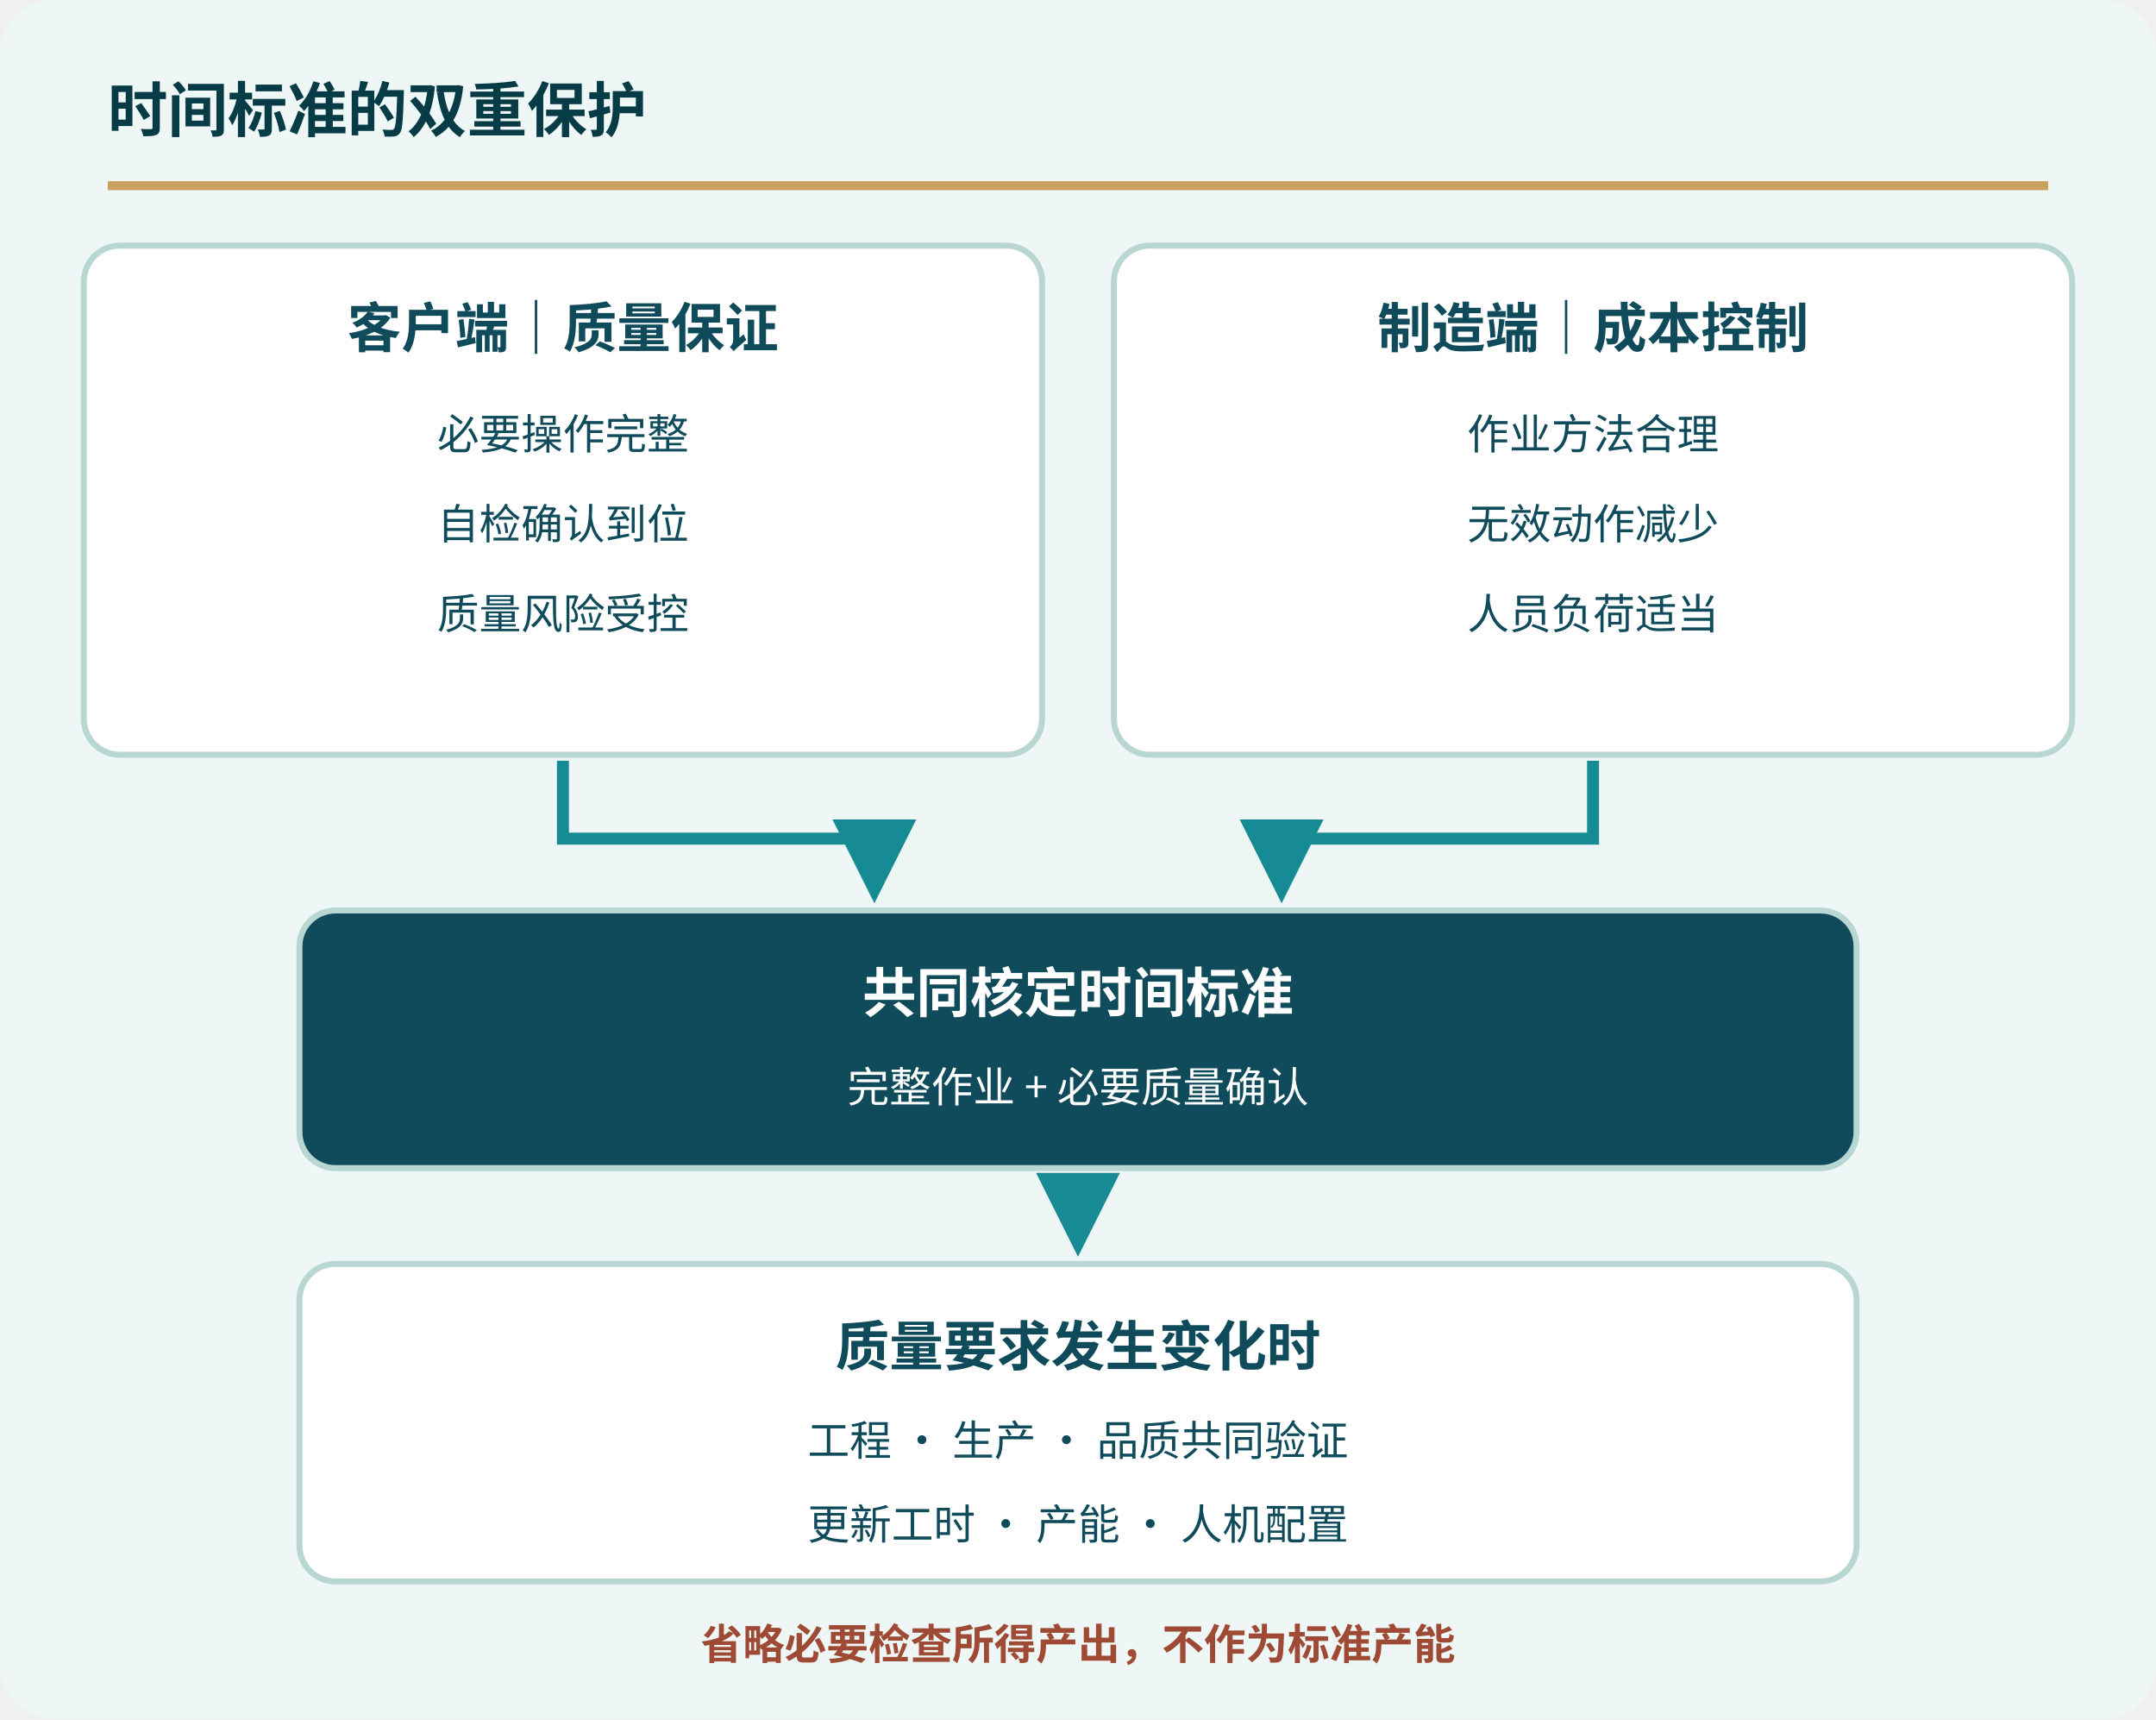
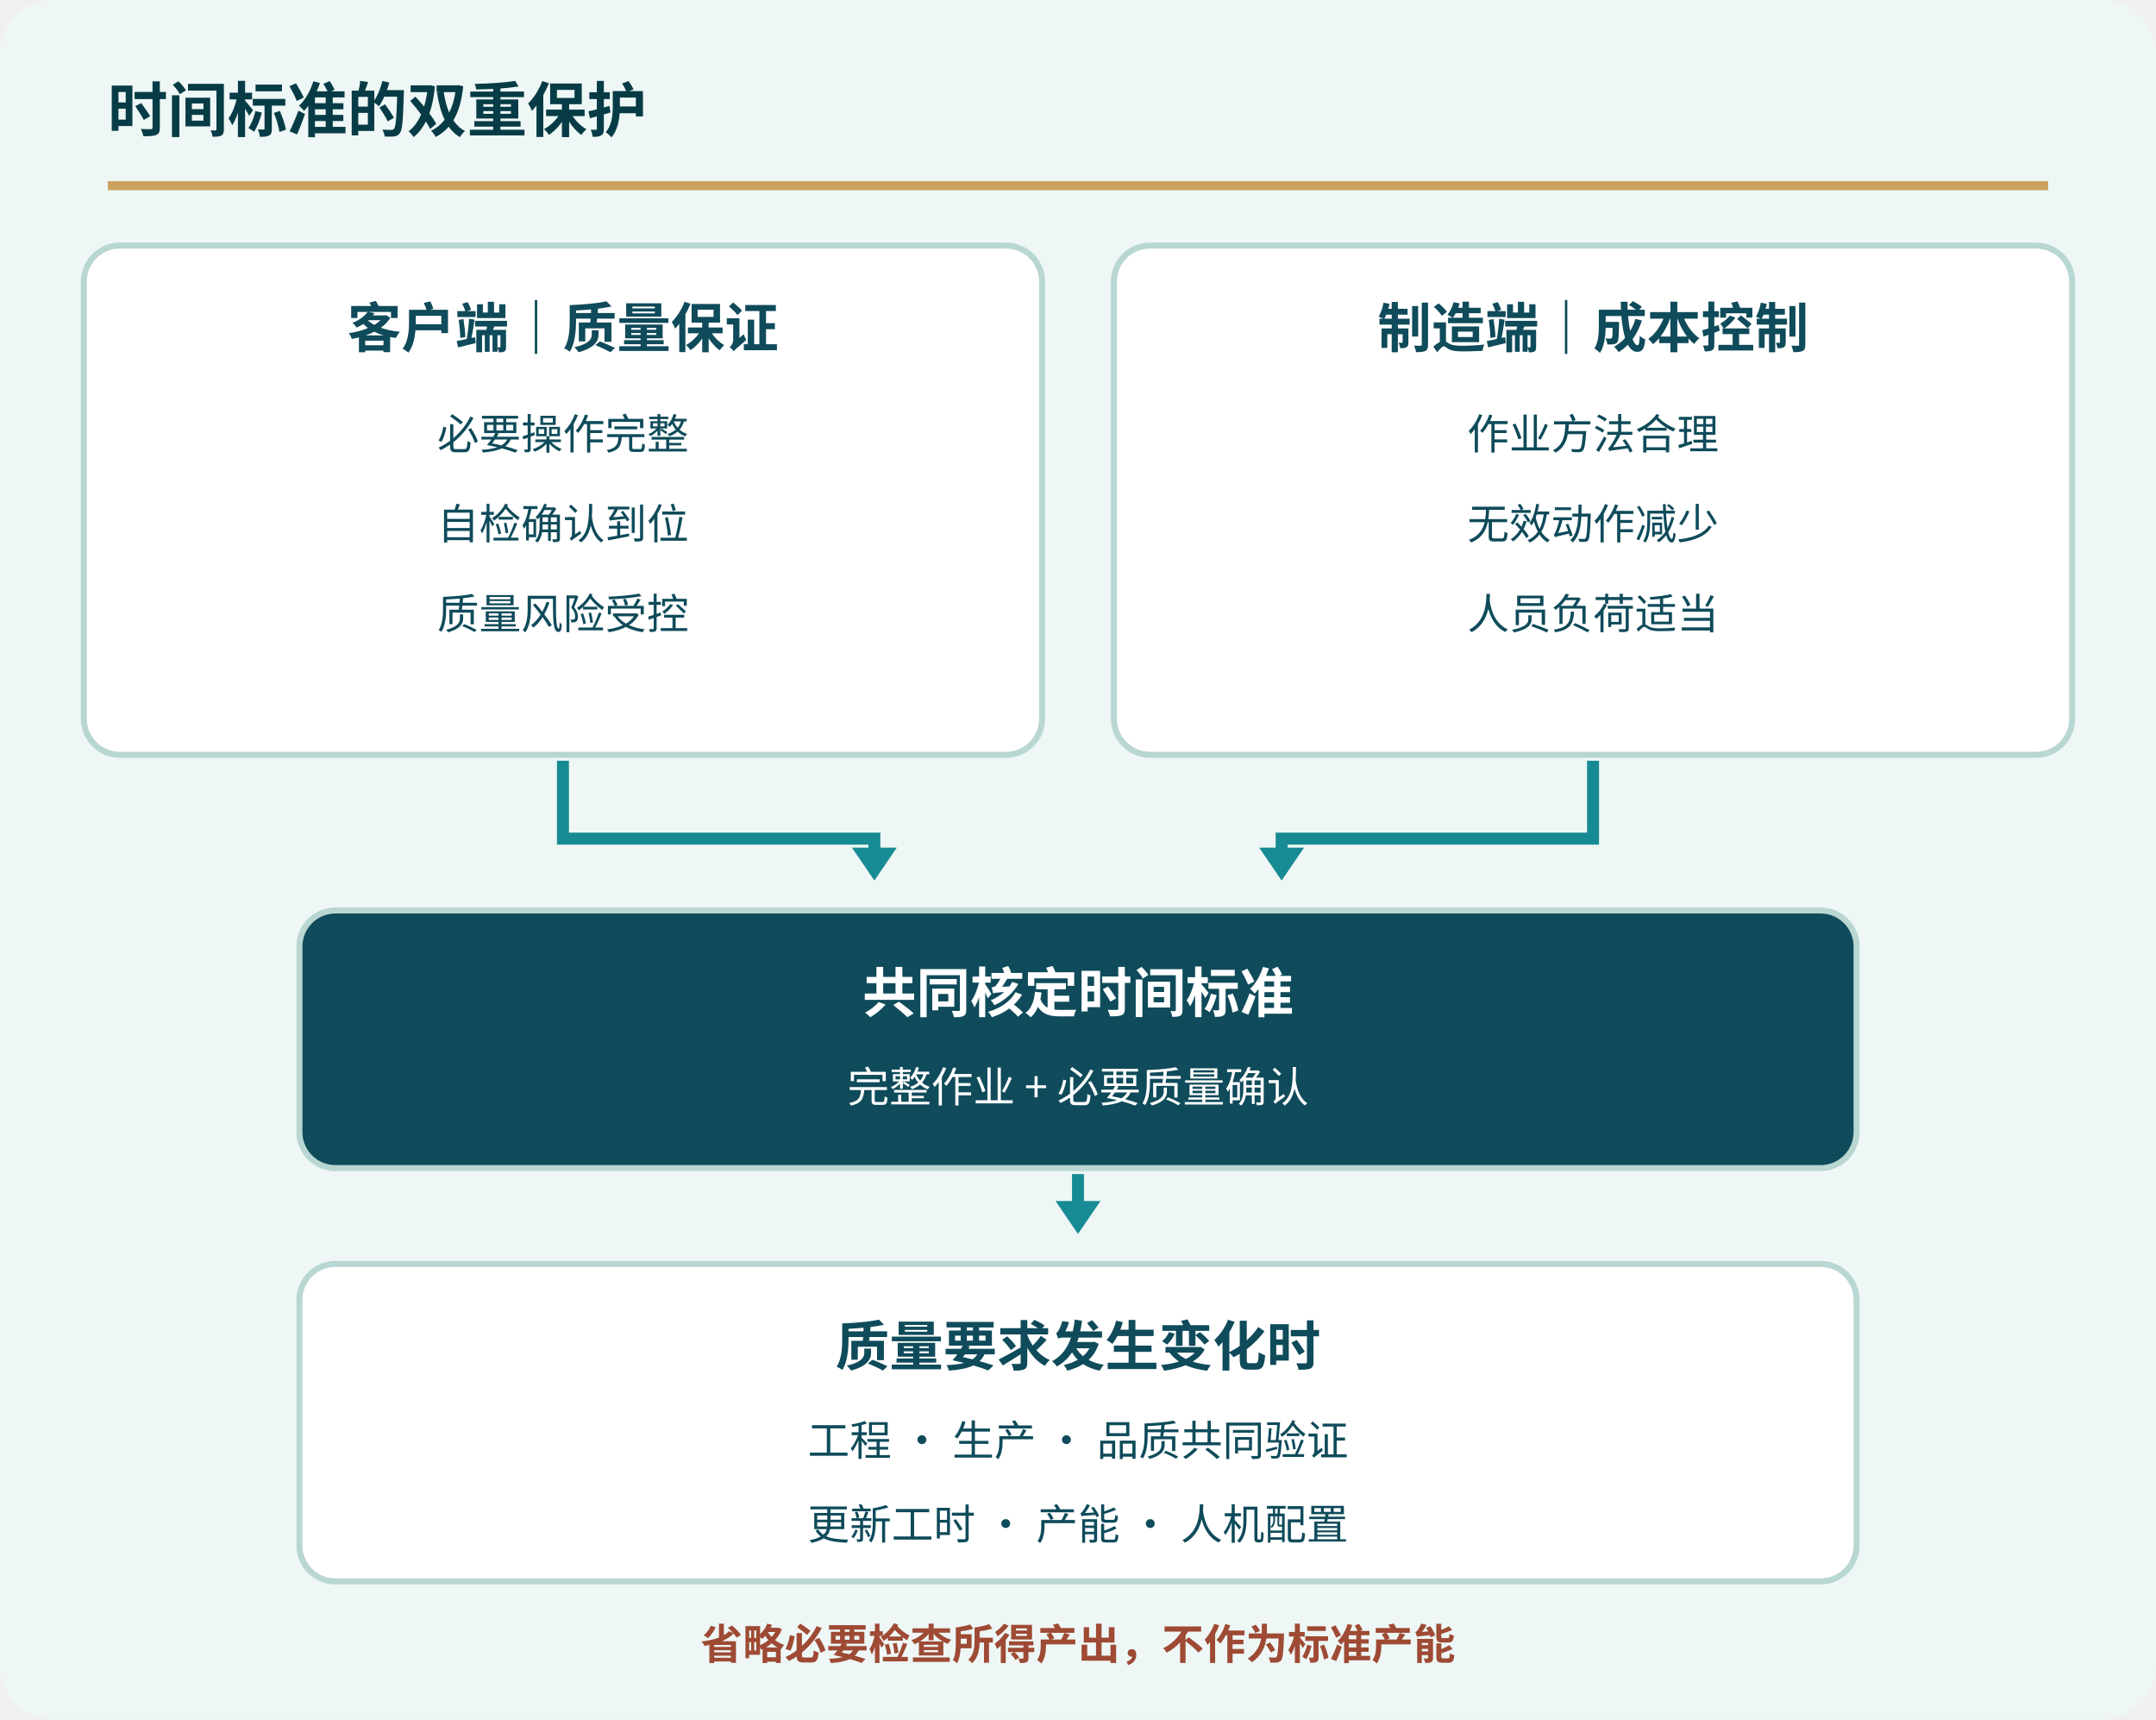
<svg xmlns="http://www.w3.org/2000/svg" width="720" height="574" viewBox="0 0 720 574" role="img" aria-labelledby="title desc">
-   <defs>
-     <marker id="arrow" viewBox="0 0 10 10" refX="8" refY="5" markerWidth="7" markerHeight="7" orient="auto-start-reverse">
-       <path d="M0 0L10 5L0 10Z" fill="#178B94" />
-     </marker>
-   </defs>
  <g font-family="-apple-system,BlinkMacSystemFont,Segoe UI,Noto Sans CJK SC,PingFang SC,Microsoft YaHei,Arial,sans-serif">
    <rect width="720" height="574" rx="18" fill="#EEF7F5" />
    <text x="36" y="44" text-anchor="start" font-size="20" fill="#073C47" font-weight="800">时间标准的双重保护</text>
    <path d="M36 62H684" stroke="#CAA15F" stroke-width="3" />
    <rect x="28" y="82" width="320" height="170" rx="12" fill="#FFFFFF" stroke="#B8D6D2" stroke-width="2" />
    <text x="188" y="116" text-anchor="middle" font-size="18" fill="#0F4B5A" font-weight="750">客户端｜质量保证</text>
    <text x="188" y="150" text-anchor="middle" font-size="14" fill="#0F4B5A" font-weight="500">必要操作完整</text>
    <text x="188" y="180" text-anchor="middle" font-size="14" fill="#0F4B5A" font-weight="500">自检确认到位</text>
    <text x="188" y="210" text-anchor="middle" font-size="14" fill="#0F4B5A" font-weight="500">质量风险受控</text>
    <rect x="372" y="82" width="320" height="170" rx="12" fill="#FFFFFF" stroke="#B8D6D2" stroke-width="2" />
    <text x="532" y="116" text-anchor="middle" font-size="18" fill="#0F4B5A" font-weight="750">制造端｜成本控制</text>
    <text x="532" y="150" text-anchor="middle" font-size="14" fill="#0F4B5A" font-weight="500">作业方法合理</text>
    <text x="532" y="180" text-anchor="middle" font-size="14" fill="#0F4B5A" font-weight="500">无效动作减少</text>
    <text x="532" y="210" text-anchor="middle" font-size="14" fill="#0F4B5A" font-weight="500">人员负荷适当</text>
-     <path d="M188 254V280H292V296" fill="none" stroke="#178B94" stroke-width="4" marker-end="url(#arrow)" />
-     <path d="M532 254V280H428V296" fill="none" stroke="#178B94" stroke-width="4" marker-end="url(#arrow)" />
+     <path d="M186 254H190V278H294V283H299.5L292 294L284.5 283H290V282H186Z" fill="#178B94" data-qily-unified-arrow="v4" />
+     <path d="M530 254H534V282H430V283H435.5L428 294L420.5 283H426V278H530Z" fill="#178B94" data-qily-unified-arrow="v4" />
    <rect x="100" y="304" width="520" height="86" rx="12" fill="#0F4B5A" stroke="#B8D6D2" stroke-width="2" />
    <text x="360" y="338" text-anchor="middle" font-size="18" fill="#FFFFFF" font-weight="750">共同核定时间标准</text>
    <text x="360" y="368" text-anchor="middle" font-size="14" fill="#FFFFFF" font-weight="500">完整作业 + 必要质量确认</text>
-     <path d="M360 392V414" fill="none" stroke="#178B94" stroke-width="4" marker-end="url(#arrow)" />
+     <path d="M358 392H362V401H367.5L360 412L352.5 401H358Z" fill="#178B94" data-qily-unified-arrow="v4" />
    <rect x="100" y="422" width="520" height="106" rx="12" fill="#FFFFFF" stroke="#B8D6D2" stroke-width="2" />
    <text x="360" y="456" text-anchor="middle" font-size="18" fill="#0F4B5A" font-weight="750">质量要求发生变化时</text>
    <text x="360" y="486" text-anchor="middle" font-size="14" fill="#0F4B5A" font-weight="500">工程 · 生产 · 品质共同验证</text>
    <text x="360" y="514" text-anchor="middle" font-size="14" fill="#0F4B5A" font-weight="500">更新工时 · 产能 · 人机配置</text>
    <text x="360" y="554" text-anchor="middle" font-size="14" fill="#9E4A34" font-weight="700">省略必要检查所得产出，不作为标准产能</text>
  </g>
</svg>
